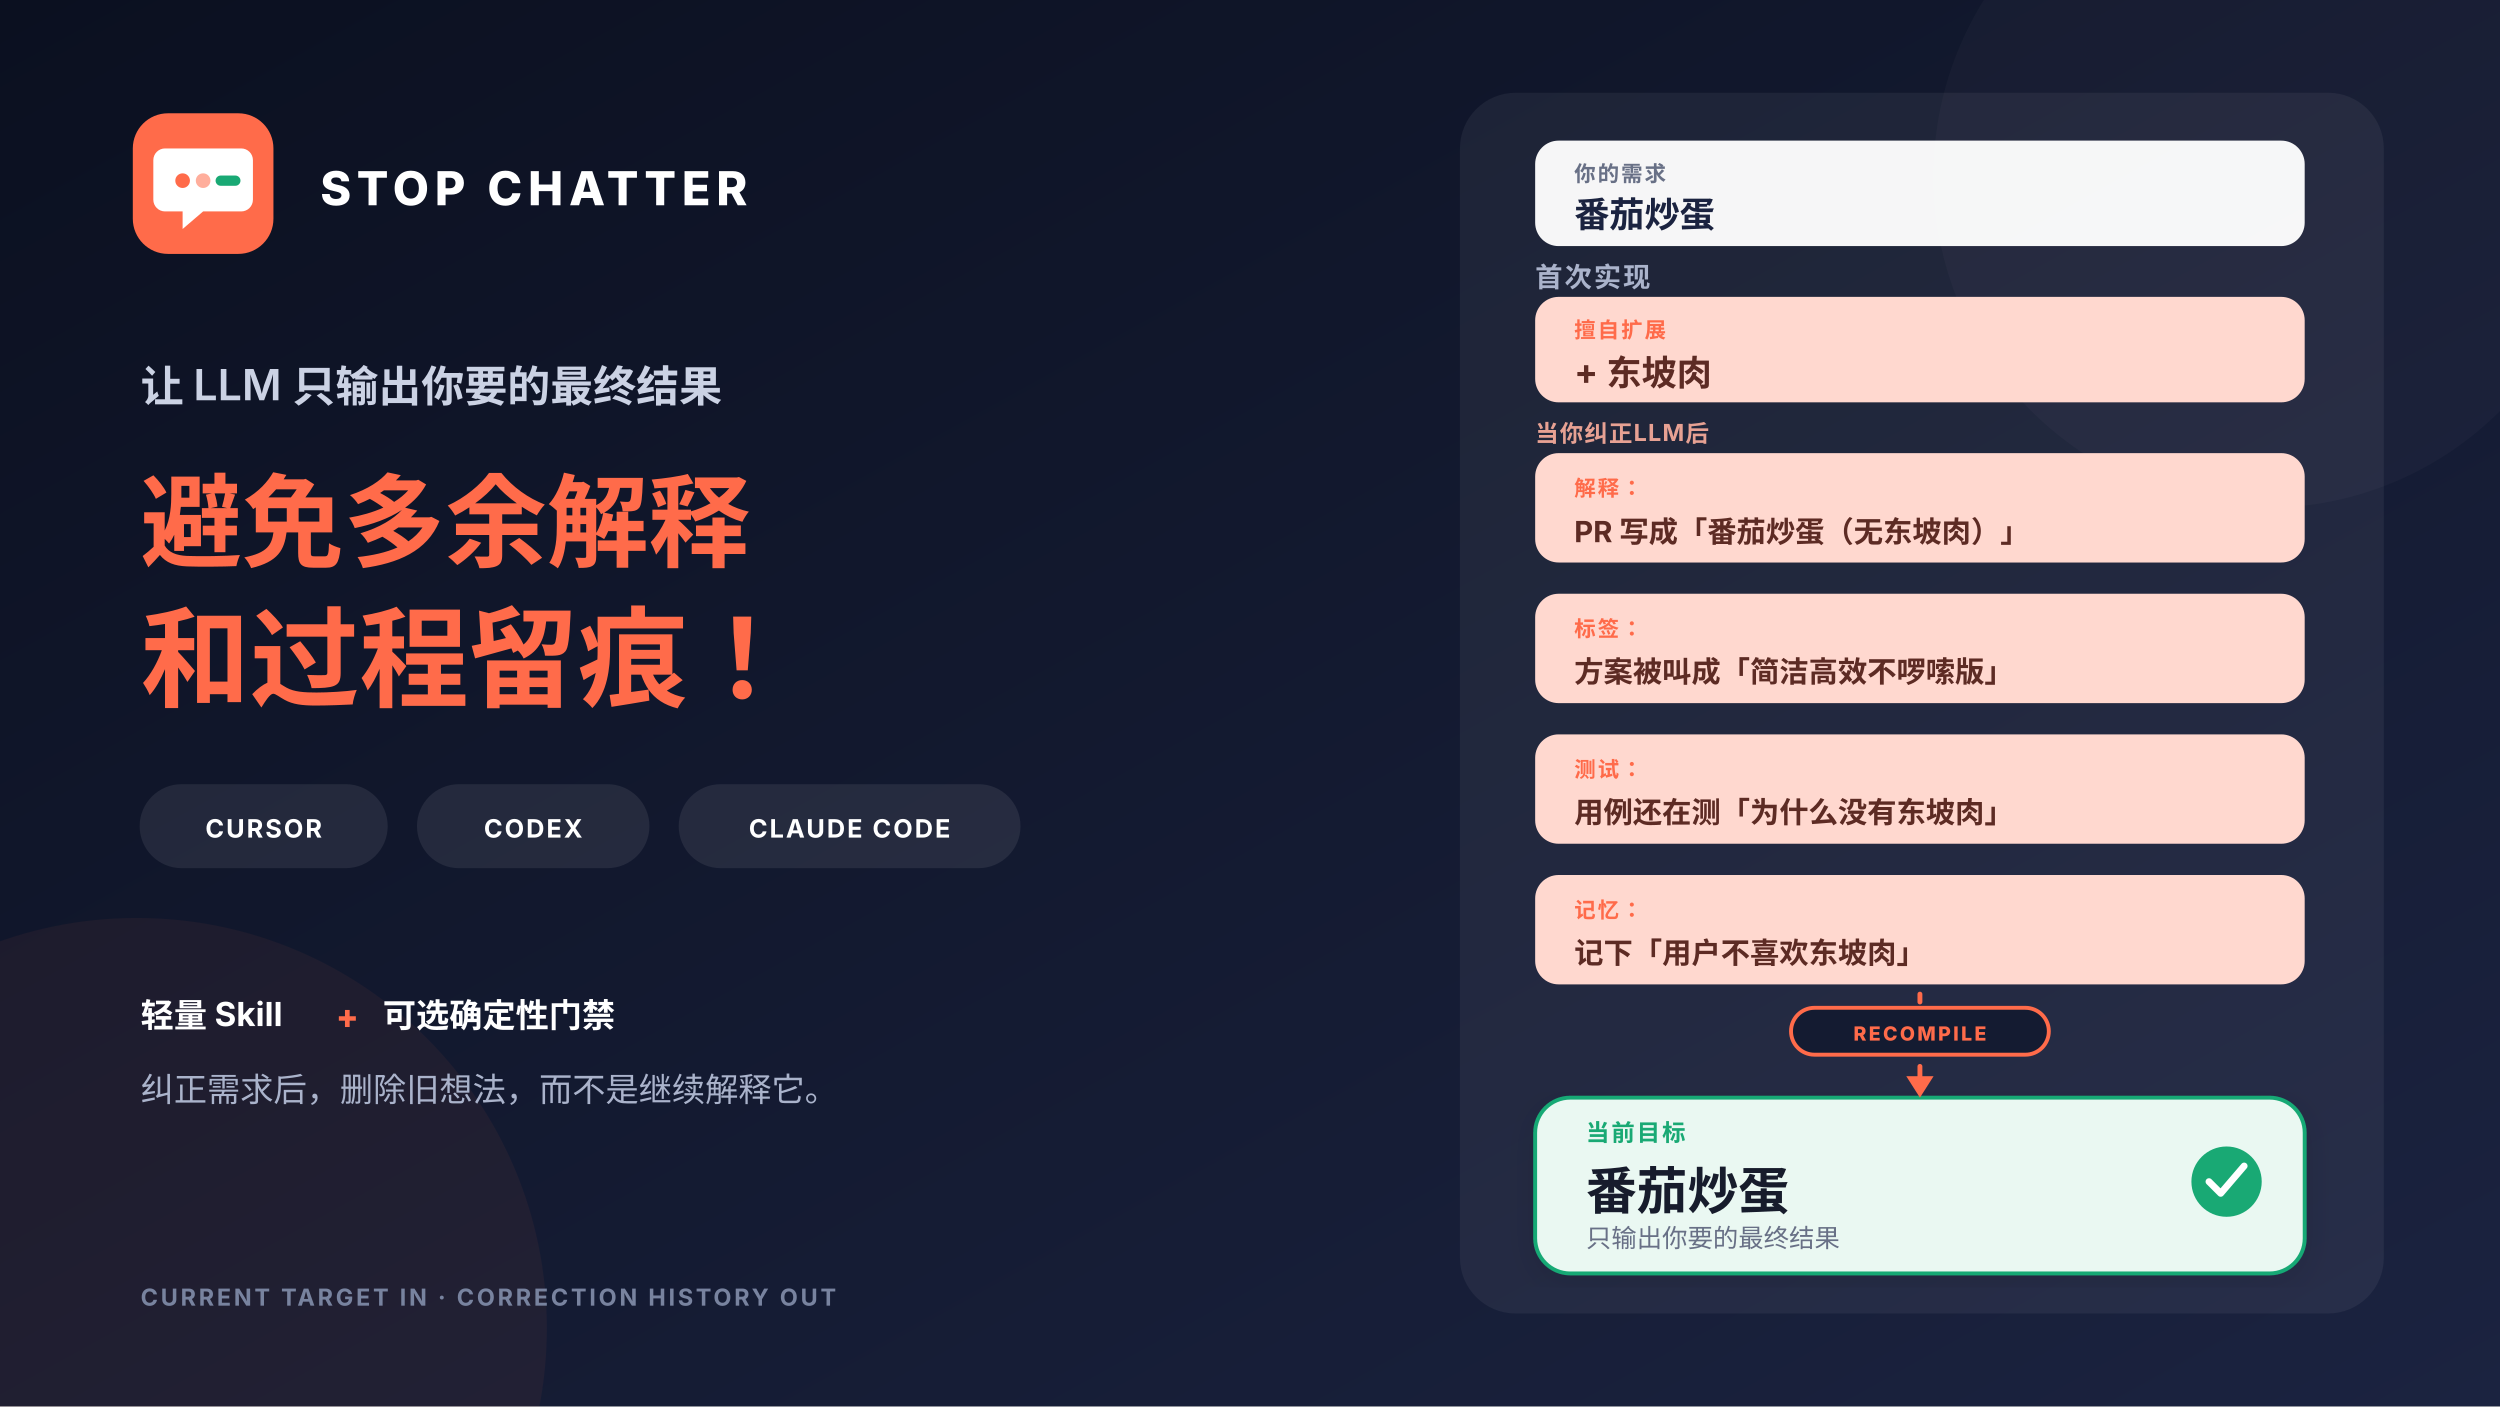
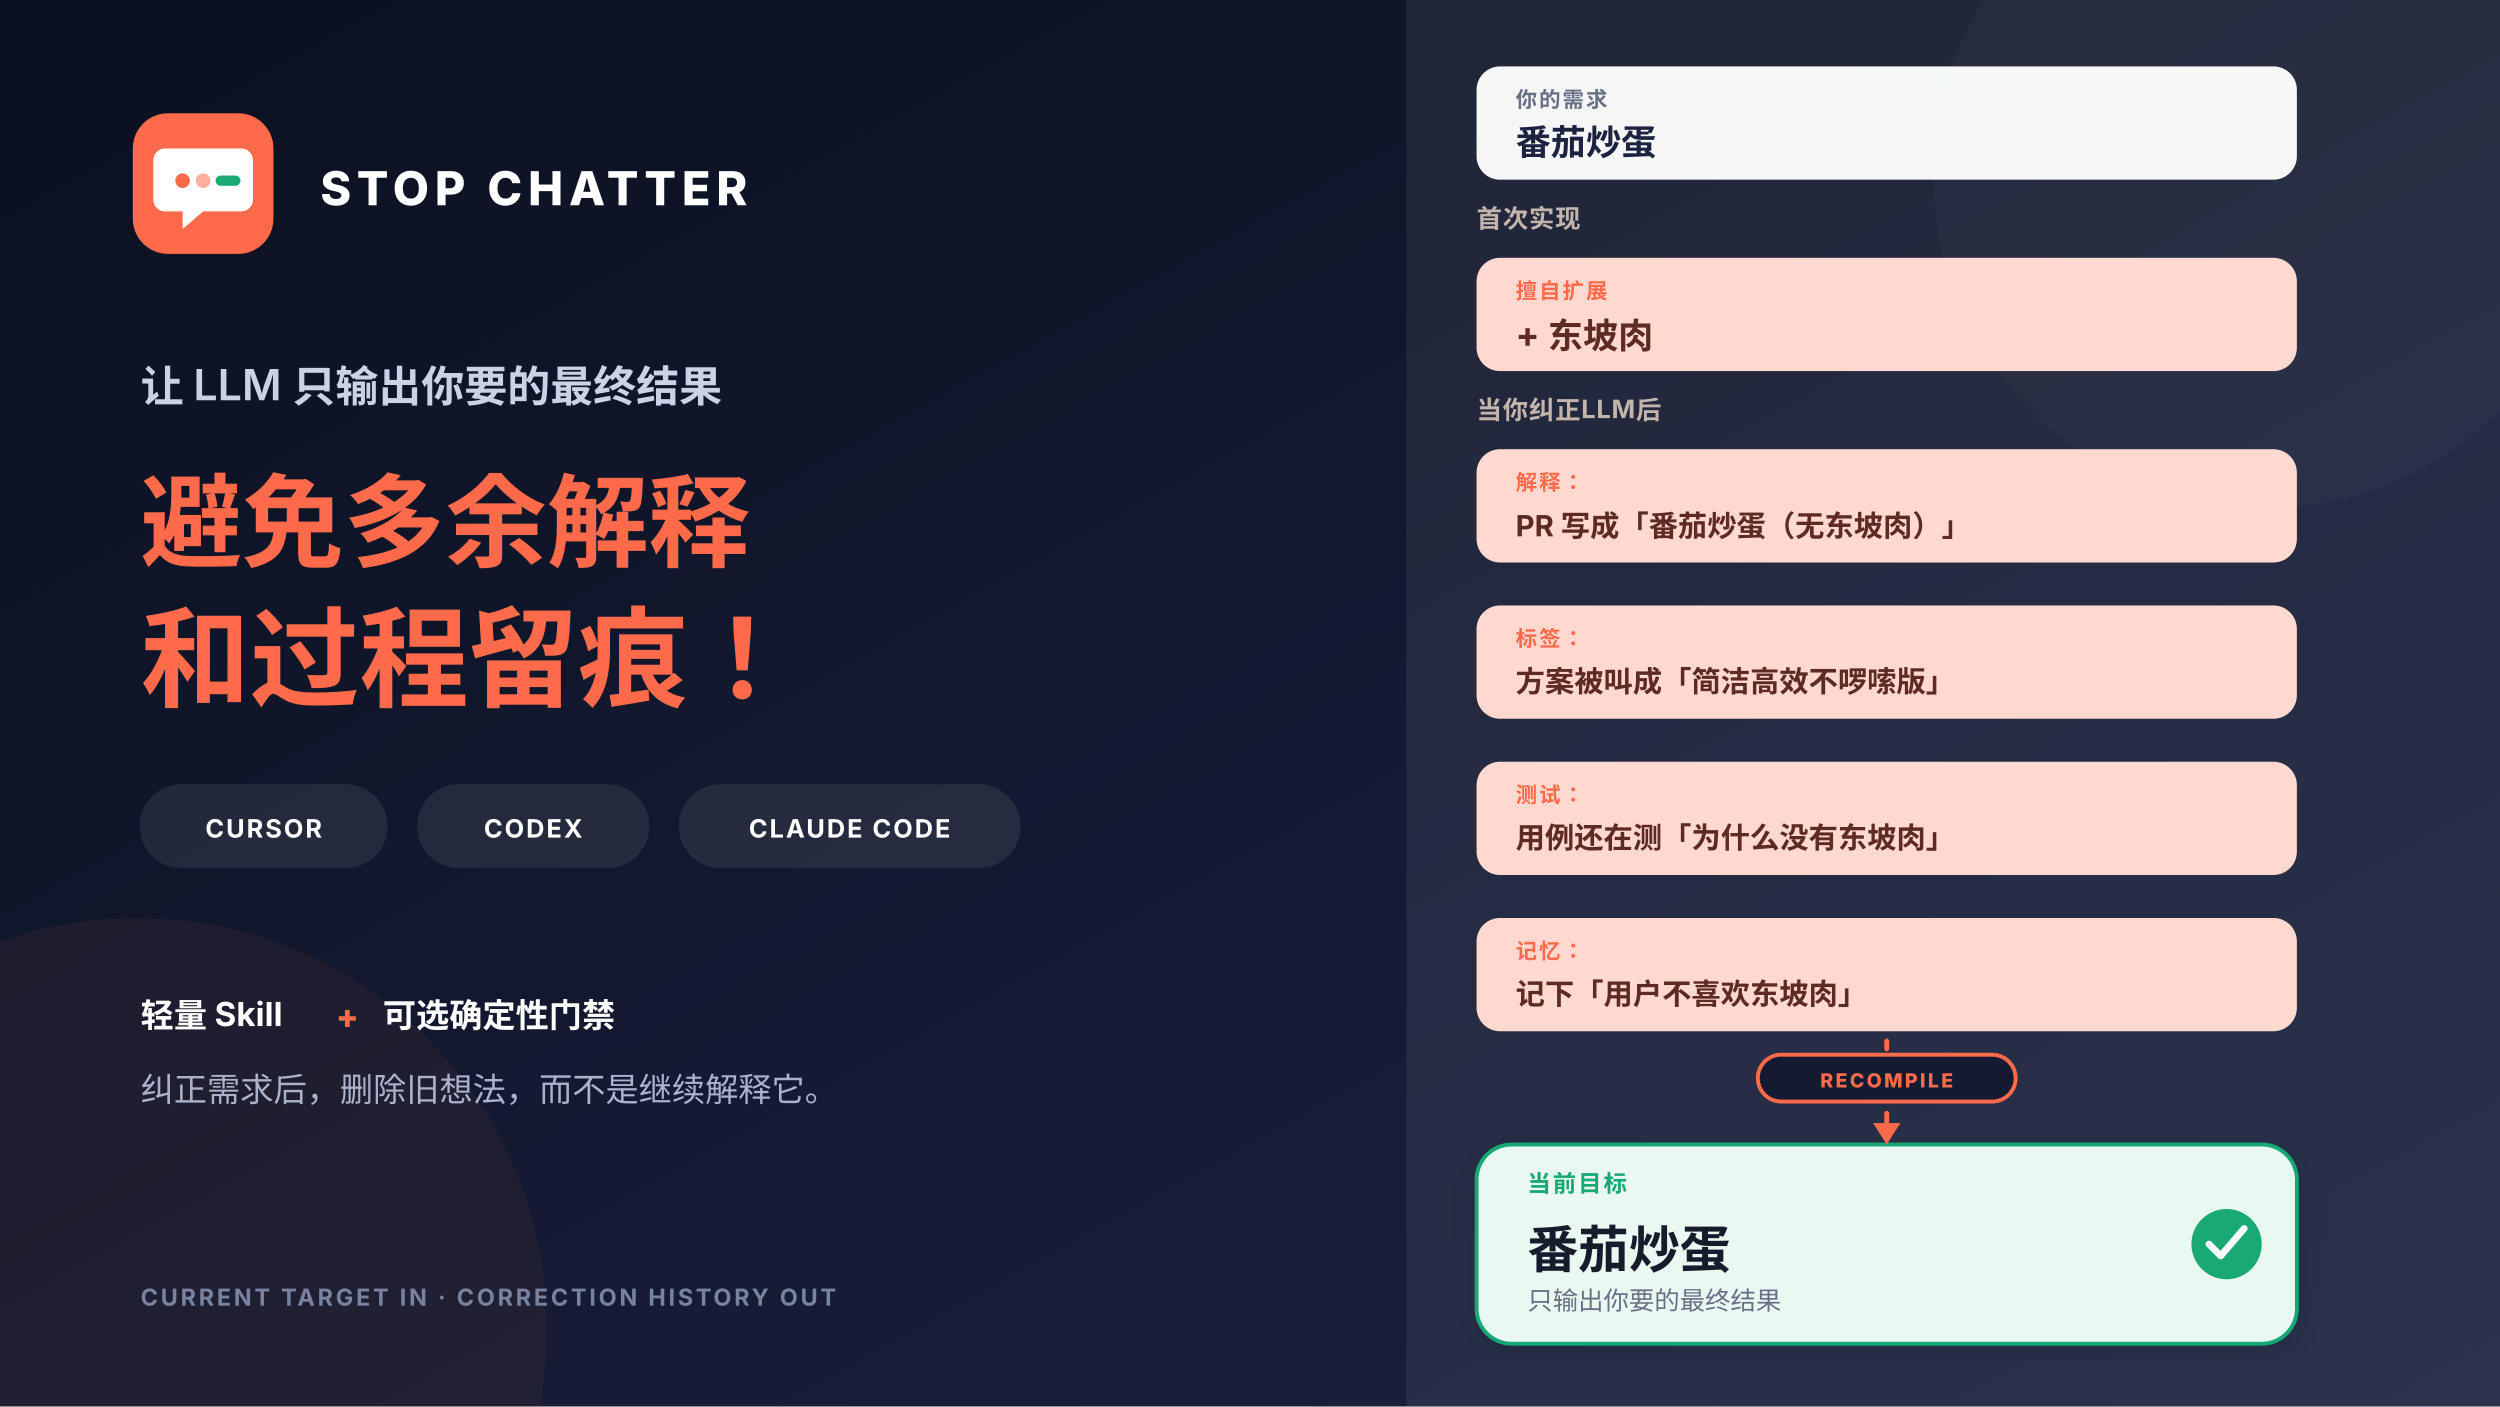
<svg xmlns="http://www.w3.org/2000/svg" viewBox="0 0 1280 720" width="1280" height="720" role="img">
  <defs>
    <linearGradient id="hero-bg" x1="0" y1="0" x2="1" y2="1">
      <stop offset="0" stop-color="#0B1020" />
      <stop offset="1" stop-color="#1B2340" />
    </linearGradient>
    <filter id="shadow" x="-8%" y="-8%" width="116%" height="116%">
      <feDropShadow dx="0" dy="4" stdDeviation="8" flood-color="#0B1020" flood-opacity="0.10" />
    </filter>
    <marker id="arrow-coral" markerWidth="10" markerHeight="8" refX="9" refY="4" orient="auto">
      <polygon points="0 0, 10 4, 0 8" fill="#FF6B4A" />
    </marker>
    <marker id="arrow-green" markerWidth="10" markerHeight="8" refX="9" refY="4" orient="auto">
      <polygon points="0 0, 10 4, 0 8" fill="#19A974" />
    </marker>
  </defs>
  <rect width="1280" height="720" fill="#0B1020" />
  <rect width="1280" height="720" fill="url(#hero-bg)" />
  <circle cx="1160" cy="90" r="170" fill="#FFFFFF" opacity="0.025" />
  <circle cx="70" cy="680" r="210" fill="#FF6B4A" opacity="0.055" />
  <g transform="translate(68 58) scale(0.75)">
    <rect width="96" height="96" rx="24" fill="#FF6B4A" />
    <path d="M22 24h52a8 8 0 0 1 8 8v27a8 8 0 0 1-8 8H48L34 79V67H22a8 8 0 0 1-8-8V32a8 8 0 0 1 8-8Z" fill="#FFFFFF" />
    <circle cx="34" cy="46" r="5" fill="#FF6B4A" />
    <circle cx="48" cy="46" r="5" fill="#FF6B4A" opacity="0.55" />
    <path d="M60 46h10" stroke="#19A974" stroke-width="7" stroke-linecap="round" />
  </g>
  <text x="164" y="96" fill="#FFFFFF" font-family="Inter,-apple-system,BlinkMacSystemFont,'Segoe UI','PingFang SC','Microsoft YaHei',sans-serif" font-size="24" font-weight="800" text-anchor="start" dominant-baseline="middle" opacity="1" letter-spacing="3">STOP CHATTER</text>
  <text x="72" y="198" fill="#CBD2E4" font-family="Inter,-apple-system,BlinkMacSystemFont,'Segoe UI','PingFang SC','Microsoft YaHei',sans-serif" font-size="22" font-weight="600" text-anchor="start" dominant-baseline="middle" opacity="1" letter-spacing="0">让 LLM 只输出你要的最终结果</text>
  <text x="72" y="268" fill="#FF6B4A" font-family="Inter,-apple-system,BlinkMacSystemFont,'Segoe UI','PingFang SC','Microsoft YaHei',sans-serif" font-size="52" font-weight="850" text-anchor="start" dominant-baseline="middle" opacity="1" letter-spacing="0">避免多余解释</text>
  <text x="72" y="338" fill="#FF6B4A" font-family="Inter,-apple-system,BlinkMacSystemFont,'Segoe UI','PingFang SC','Microsoft YaHei',sans-serif" font-size="56" font-weight="850" text-anchor="start" dominant-baseline="middle" opacity="1" letter-spacing="0">和过程留痕！</text>
  <rect x="72" y="402" width="126" height="42" rx="21" fill="#FFFFFF" opacity="0.08" stroke="#FFFFFF" stroke-width="1" />
  <text x="135" y="424" fill="#FFFFFF" font-family="Inter,-apple-system,BlinkMacSystemFont,'Segoe UI','PingFang SC','Microsoft YaHei',sans-serif" font-size="13" font-weight="700" text-anchor="middle" dominant-baseline="middle" opacity="1" letter-spacing="1">CURSOR</text>
  <rect x="214" y="402" width="118" height="42" rx="21" fill="#FFFFFF" opacity="0.08" stroke="#FFFFFF" stroke-width="1" />
  <text x="273" y="424" fill="#FFFFFF" font-family="Inter,-apple-system,BlinkMacSystemFont,'Segoe UI','PingFang SC','Microsoft YaHei',sans-serif" font-size="13" font-weight="700" text-anchor="middle" dominant-baseline="middle" opacity="1" letter-spacing="1">CODEX</text>
  <rect x="348" y="402" width="174" height="42" rx="21" fill="#FFFFFF" opacity="0.08" stroke="#FFFFFF" stroke-width="1" />
  <text x="435" y="424" fill="#FFFFFF" font-family="Inter,-apple-system,BlinkMacSystemFont,'Segoe UI','PingFang SC','Microsoft YaHei',sans-serif" font-size="13" font-weight="700" text-anchor="middle" dominant-baseline="middle" opacity="1" letter-spacing="1">CLAUDE CODE</text>
  <text x="72" y="520" fill="#FFFFFF" font-family="Inter,-apple-system,BlinkMacSystemFont,'Segoe UI','PingFang SC','Microsoft YaHei',sans-serif" font-size="17" font-weight="700" text-anchor="start" dominant-baseline="middle" opacity="1" letter-spacing="0">轻量 Skill</text>
  <text x="172" y="520" fill="#FF6B4A" font-family="Inter,-apple-system,BlinkMacSystemFont,'Segoe UI','PingFang SC','Microsoft YaHei',sans-serif" font-size="17" font-weight="800" text-anchor="start" dominant-baseline="middle" opacity="1" letter-spacing="0">+</text>
  <text x="196" y="520" fill="#FFFFFF" font-family="Inter,-apple-system,BlinkMacSystemFont,'Segoe UI','PingFang SC','Microsoft YaHei',sans-serif" font-size="17" font-weight="700" text-anchor="start" dominant-baseline="middle" opacity="1" letter-spacing="0">可选确定性门禁</text>
  <text x="72" y="558" fill="#AAB3CB" font-family="Inter,-apple-system,BlinkMacSystemFont,'Segoe UI','PingFang SC','Microsoft YaHei',sans-serif" font-size="17" font-weight="400" text-anchor="start" dominant-baseline="middle" opacity="1" letter-spacing="0">纠正需求后，删除旧想法，而不是继续解释它。</text>
-   <rect x="748" y="48" width="472" height="624" rx="28" fill="#FFFFFF" opacity="0.055" stroke="#FFFFFF" stroke-width="1" />
-   <rect x="786" y="72" width="394" height="54" rx="12" fill="#FFFFFF" opacity="0.96" />
-   <text x="806" y="89" fill="#687086" font-family="Inter,-apple-system,BlinkMacSystemFont,'Segoe UI','PingFang SC','Microsoft YaHei',sans-serif" font-size="11" font-weight="800" text-anchor="start" dominant-baseline="middle" opacity="1" letter-spacing="1">你的需求</text>
-   <text x="806" y="110" fill="#1B2340" font-family="Inter,-apple-system,BlinkMacSystemFont,'Segoe UI','PingFang SC','Microsoft YaHei',sans-serif" font-size="18" font-weight="700" text-anchor="start" dominant-baseline="middle" opacity="1" letter-spacing="0">番茄炒蛋</text>
-   <text x="786" y="142" fill="#AAB3CB" font-family="Inter,-apple-system,BlinkMacSystemFont,'Segoe UI','PingFang SC','Microsoft YaHei',sans-serif" font-size="14" font-weight="700" text-anchor="start" dominant-baseline="middle" opacity="1" letter-spacing="1">首次实现</text>
-   <rect x="786" y="152" width="394" height="54" rx="12" fill="#FFD8CF" opacity="1" />
-   <text x="806" y="169" fill="#FF6B4A" font-family="Inter,-apple-system,BlinkMacSystemFont,'Segoe UI','PingFang SC','Microsoft YaHei',sans-serif" font-size="11" font-weight="800" text-anchor="start" dominant-baseline="middle" opacity="1" letter-spacing="1">擅自扩展</text>
-   <text x="806" y="190" fill="#5D2B24" font-family="Inter,-apple-system,BlinkMacSystemFont,'Segoe UI','PingFang SC','Microsoft YaHei',sans-serif" font-size="18" font-weight="700" text-anchor="start" dominant-baseline="middle" opacity="1" letter-spacing="0">+ 东坡肉</text>
-   <text x="786" y="222" fill="#E7A193" font-family="Inter,-apple-system,BlinkMacSystemFont,'Segoe UI','PingFang SC','Microsoft YaHei',sans-serif" font-size="12" font-weight="700" text-anchor="start" dominant-baseline="middle" opacity="1" letter-spacing="0.6">当你纠正LLM后</text>
-   <rect x="786" y="232" width="394" height="56" rx="12" fill="#FFD8CF" opacity="1" />
-   <text x="806" y="250" fill="#FF6B4A" font-family="Inter,-apple-system,BlinkMacSystemFont,'Segoe UI','PingFang SC','Microsoft YaHei',sans-serif" font-size="11" font-weight="800" text-anchor="start" dominant-baseline="middle" opacity="1" letter-spacing="1">解释：</text>
-   <text x="806" y="272" fill="#5D2B24" font-family="Inter,-apple-system,BlinkMacSystemFont,'Segoe UI','PingFang SC','Microsoft YaHei',sans-serif" font-size="15" font-weight="650" text-anchor="start" dominant-baseline="middle" opacity="1" letter-spacing="0">PR 写成「番茄炒蛋（无东坡肉）」</text>
-   <rect x="786" y="304" width="394" height="56" rx="12" fill="#FFD8CF" opacity="1" />
-   <text x="806" y="322" fill="#FF6B4A" font-family="Inter,-apple-system,BlinkMacSystemFont,'Segoe UI','PingFang SC','Microsoft YaHei',sans-serif" font-size="11" font-weight="800" text-anchor="start" dominant-baseline="middle" opacity="1" letter-spacing="1">标签：</text>
-   <text x="806" y="344" fill="#5D2B24" font-family="Inter,-apple-system,BlinkMacSystemFont,'Segoe UI','PingFang SC','Microsoft YaHei',sans-serif" font-size="15" font-weight="650" text-anchor="start" dominant-baseline="middle" opacity="1" letter-spacing="0">方案被叫成「简洁高效不啰嗦版」</text>
-   <rect x="786" y="376" width="394" height="56" rx="12" fill="#FFD8CF" opacity="1" />
-   <text x="806" y="394" fill="#FF6B4A" font-family="Inter,-apple-system,BlinkMacSystemFont,'Segoe UI','PingFang SC','Microsoft YaHei',sans-serif" font-size="11" font-weight="800" text-anchor="start" dominant-baseline="middle" opacity="1" letter-spacing="1">测试：</text>
-   <text x="806" y="416" fill="#5D2B24" font-family="Inter,-apple-system,BlinkMacSystemFont,'Segoe UI','PingFang SC','Microsoft YaHei',sans-serif" font-size="15" font-weight="650" text-anchor="start" dominant-baseline="middle" opacity="1" letter-spacing="0">用例还在测「为什么没有东坡肉」</text>
-   <rect x="786" y="448" width="394" height="56" rx="12" fill="#FFD8CF" opacity="1" />
-   <text x="806" y="466" fill="#FF6B4A" font-family="Inter,-apple-system,BlinkMacSystemFont,'Segoe UI','PingFang SC','Microsoft YaHei',sans-serif" font-size="11" font-weight="800" text-anchor="start" dominant-baseline="middle" opacity="1" letter-spacing="1">记忆：</text>
-   <text x="806" y="488" fill="#5D2B24" font-family="Inter,-apple-system,BlinkMacSystemFont,'Segoe UI','PingFang SC','Microsoft YaHei',sans-serif" font-size="15" font-weight="650" text-anchor="start" dominant-baseline="middle" opacity="1" letter-spacing="0">记下「用户不喜欢东坡肉」</text>
-   <rect x="786" y="562" width="394" height="90" rx="18" fill="#EAF8F2" opacity="1" stroke="#19A974" stroke-width="2" filter="url(#shadow)" />
-   <text x="812" y="580" fill="#19A974" font-family="Inter,-apple-system,BlinkMacSystemFont,'Segoe UI','PingFang SC','Microsoft YaHei',sans-serif" font-size="12" font-weight="800" text-anchor="start" dominant-baseline="middle" opacity="1" letter-spacing="1">当前目标</text>
-   <text x="812" y="610" fill="#171C2C" font-family="Inter,-apple-system,BlinkMacSystemFont,'Segoe UI','PingFang SC','Microsoft YaHei',sans-serif" font-size="26" font-weight="800" text-anchor="start" dominant-baseline="middle" opacity="1" letter-spacing="0">番茄炒蛋</text>
-   <text x="812" y="634" fill="#687086" font-family="Inter,-apple-system,BlinkMacSystemFont,'Segoe UI','PingFang SC','Microsoft YaHei',sans-serif" font-size="13" font-weight="400" text-anchor="start" dominant-baseline="middle" opacity="1" letter-spacing="0">只输出你要的最终结果</text>
-   <circle cx="1140" cy="605" r="18" fill="#19A974" />
-   <path d="M1131 605l6 6 12-14" fill="none" stroke="#FFFFFF" stroke-width="3.5" stroke-linecap="round" stroke-linejoin="round" />
-   <line x1="983" y1="509" x2="983" y2="513" stroke="#FF6B4A" stroke-width="2.5" stroke-linecap="round" />
-   <rect x="917" y="516" width="132" height="24" rx="12" fill="#141B31" opacity="1" stroke="#FF6B4A" stroke-width="2" />
-   <text x="983" y="529" fill="#FF6B4A" font-family="Inter,-apple-system,BlinkMacSystemFont,'Segoe UI','PingFang SC','Microsoft YaHei',sans-serif" font-size="10" font-weight="800" text-anchor="middle" dominant-baseline="middle" opacity="1" letter-spacing="1.2">RECOMPILE</text>
-   <line x1="983" y1="546" x2="983" y2="552" stroke="#FF6B4A" stroke-width="2.5" stroke-linecap="round" />
-   <path d="M976 551 L983 562 L990 551 Z" fill="#FF6B4A" />
+   <rect x="720" y="0" width="560" height="720" rx="0" fill="#FFFFFF" opacity="0.07" />
+   <rect x="756" y="34" width="420" height="58" rx="12" fill="#FFFFFF" opacity="0.96" />
+   <text x="776" y="51" fill="#687086" font-family="Inter,-apple-system,BlinkMacSystemFont,'Segoe UI','PingFang SC','Microsoft YaHei',sans-serif" font-size="11" font-weight="800" text-anchor="start" dominant-baseline="middle" opacity="1" letter-spacing="1">你的需求</text>
+   <text x="776" y="73" fill="#1B2340" font-family="Inter,-apple-system,BlinkMacSystemFont,'Segoe UI','PingFang SC','Microsoft YaHei',sans-serif" font-size="18" font-weight="700" text-anchor="start" dominant-baseline="middle" opacity="1" letter-spacing="0">番茄炒蛋</text>
+   <text x="756" y="112" fill="#C3B4AC" font-family="Inter,-apple-system,BlinkMacSystemFont,'Segoe UI','PingFang SC','Microsoft YaHei',sans-serif" font-size="13" font-weight="700" text-anchor="start" dominant-baseline="middle" opacity="1" letter-spacing="0.4">首次实现</text>
+   <rect x="756" y="132" width="420" height="58" rx="12" fill="#FFD8CF" opacity="1" />
+   <text x="776" y="149" fill="#FF6B4A" font-family="Inter,-apple-system,BlinkMacSystemFont,'Segoe UI','PingFang SC','Microsoft YaHei',sans-serif" font-size="11" font-weight="800" text-anchor="start" dominant-baseline="middle" opacity="1" letter-spacing="1">擅自扩展</text>
+   <text x="776" y="171" fill="#5D2B24" font-family="Inter,-apple-system,BlinkMacSystemFont,'Segoe UI','PingFang SC','Microsoft YaHei',sans-serif" font-size="18" font-weight="700" text-anchor="start" dominant-baseline="middle" opacity="1" letter-spacing="0">+ 东坡肉</text>
+   <text x="756" y="210" fill="#C3B4AC" font-family="Inter,-apple-system,BlinkMacSystemFont,'Segoe UI','PingFang SC','Microsoft YaHei',sans-serif" font-size="13" font-weight="700" text-anchor="start" dominant-baseline="middle" opacity="1" letter-spacing="0.4">当你纠正LLM后</text>
+   <rect x="756" y="230" width="420" height="58" rx="12" fill="#FFD8CF" opacity="1" />
+   <text x="776" y="247" fill="#FF6B4A" font-family="Inter,-apple-system,BlinkMacSystemFont,'Segoe UI','PingFang SC','Microsoft YaHei',sans-serif" font-size="11" font-weight="800" text-anchor="start" dominant-baseline="middle" opacity="1" letter-spacing="1">解释：</text>
+   <text x="776" y="269" fill="#5D2B24" font-family="Inter,-apple-system,BlinkMacSystemFont,'Segoe UI','PingFang SC','Microsoft YaHei',sans-serif" font-size="15" font-weight="700" text-anchor="start" dominant-baseline="middle" opacity="1" letter-spacing="0">PR 写成「番茄炒蛋（无东坡肉）」</text>
+   <rect x="756" y="310" width="420" height="58" rx="12" fill="#FFD8CF" opacity="1" />
+   <text x="776" y="327" fill="#FF6B4A" font-family="Inter,-apple-system,BlinkMacSystemFont,'Segoe UI','PingFang SC','Microsoft YaHei',sans-serif" font-size="11" font-weight="800" text-anchor="start" dominant-baseline="middle" opacity="1" letter-spacing="1">标签：</text>
+   <text x="776" y="349" fill="#5D2B24" font-family="Inter,-apple-system,BlinkMacSystemFont,'Segoe UI','PingFang SC','Microsoft YaHei',sans-serif" font-size="15" font-weight="700" text-anchor="start" dominant-baseline="middle" opacity="1" letter-spacing="0">方案被叫成「简洁高效不啰嗦版」</text>
+   <rect x="756" y="390" width="420" height="58" rx="12" fill="#FFD8CF" opacity="1" />
+   <text x="776" y="407" fill="#FF6B4A" font-family="Inter,-apple-system,BlinkMacSystemFont,'Segoe UI','PingFang SC','Microsoft YaHei',sans-serif" font-size="11" font-weight="800" text-anchor="start" dominant-baseline="middle" opacity="1" letter-spacing="1">测试：</text>
+   <text x="776" y="429" fill="#5D2B24" font-family="Inter,-apple-system,BlinkMacSystemFont,'Segoe UI','PingFang SC','Microsoft YaHei',sans-serif" font-size="15" font-weight="700" text-anchor="start" dominant-baseline="middle" opacity="1" letter-spacing="0">用例还在测「为什么没有东坡肉」</text>
+   <rect x="756" y="470" width="420" height="58" rx="12" fill="#FFD8CF" opacity="1" />
+   <text x="776" y="487" fill="#FF6B4A" font-family="Inter,-apple-system,BlinkMacSystemFont,'Segoe UI','PingFang SC','Microsoft YaHei',sans-serif" font-size="11" font-weight="800" text-anchor="start" dominant-baseline="middle" opacity="1" letter-spacing="1">记忆：</text>
+   <text x="776" y="509" fill="#5D2B24" font-family="Inter,-apple-system,BlinkMacSystemFont,'Segoe UI','PingFang SC','Microsoft YaHei',sans-serif" font-size="15" font-weight="700" text-anchor="start" dominant-baseline="middle" opacity="1" letter-spacing="0">记下「用户不喜欢东坡肉」</text>
+   <rect x="756" y="586" width="420" height="102" rx="18" fill="#EAF8F2" opacity="1" stroke="#19A974" stroke-width="2" filter="url(#shadow)" />
+   <text x="782" y="606" fill="#19A974" font-family="Inter,-apple-system,BlinkMacSystemFont,'Segoe UI','PingFang SC','Microsoft YaHei',sans-serif" font-size="12" font-weight="800" text-anchor="start" dominant-baseline="middle" opacity="1" letter-spacing="1">当前目标</text>
+   <text x="782" y="640" fill="#171C2C" font-family="Inter,-apple-system,BlinkMacSystemFont,'Segoe UI','PingFang SC','Microsoft YaHei',sans-serif" font-size="26" font-weight="800" text-anchor="start" dominant-baseline="middle" opacity="1" letter-spacing="0">番茄炒蛋</text>
+   <text x="782" y="666" fill="#687086" font-family="Inter,-apple-system,BlinkMacSystemFont,'Segoe UI','PingFang SC','Microsoft YaHei',sans-serif" font-size="13" font-weight="400" text-anchor="start" dominant-baseline="middle" opacity="1" letter-spacing="0">只输出你要的最终结果</text>
+   <circle cx="1140" cy="637" r="18" fill="#19A974" />
+   <path d="M1131 637l6 6 12-14" fill="none" stroke="#FFFFFF" stroke-width="3.5" stroke-linecap="round" stroke-linejoin="round" />
+   <line x1="966" y1="533" x2="966" y2="537" stroke="#FF6B4A" stroke-width="2.5" stroke-linecap="round" />
+   <rect x="900" y="540" width="132" height="24" rx="12" fill="#141B31" opacity="1" stroke="#FF6B4A" stroke-width="2" />
+   <text x="966" y="553" fill="#FF6B4A" font-family="Inter,-apple-system,BlinkMacSystemFont,'Segoe UI','PingFang SC','Microsoft YaHei',sans-serif" font-size="10" font-weight="800" text-anchor="middle" dominant-baseline="middle" opacity="1" letter-spacing="1.2">RECOMPILE</text>
+   <line x1="966" y1="570" x2="966" y2="576" stroke="#FF6B4A" stroke-width="2.5" stroke-linecap="round" />
+   <path d="M959 575 L966 586 L973 575 Z" fill="#FF6B4A" />
  <text x="72" y="664" fill="#78839F" font-family="Inter,-apple-system,BlinkMacSystemFont,'Segoe UI','PingFang SC','Microsoft YaHei',sans-serif" font-size="12" font-weight="700" text-anchor="start" dominant-baseline="middle" opacity="1" letter-spacing="1.4">CURRENT TARGET IN · CORRECTION HISTORY OUT</text>
</svg>
